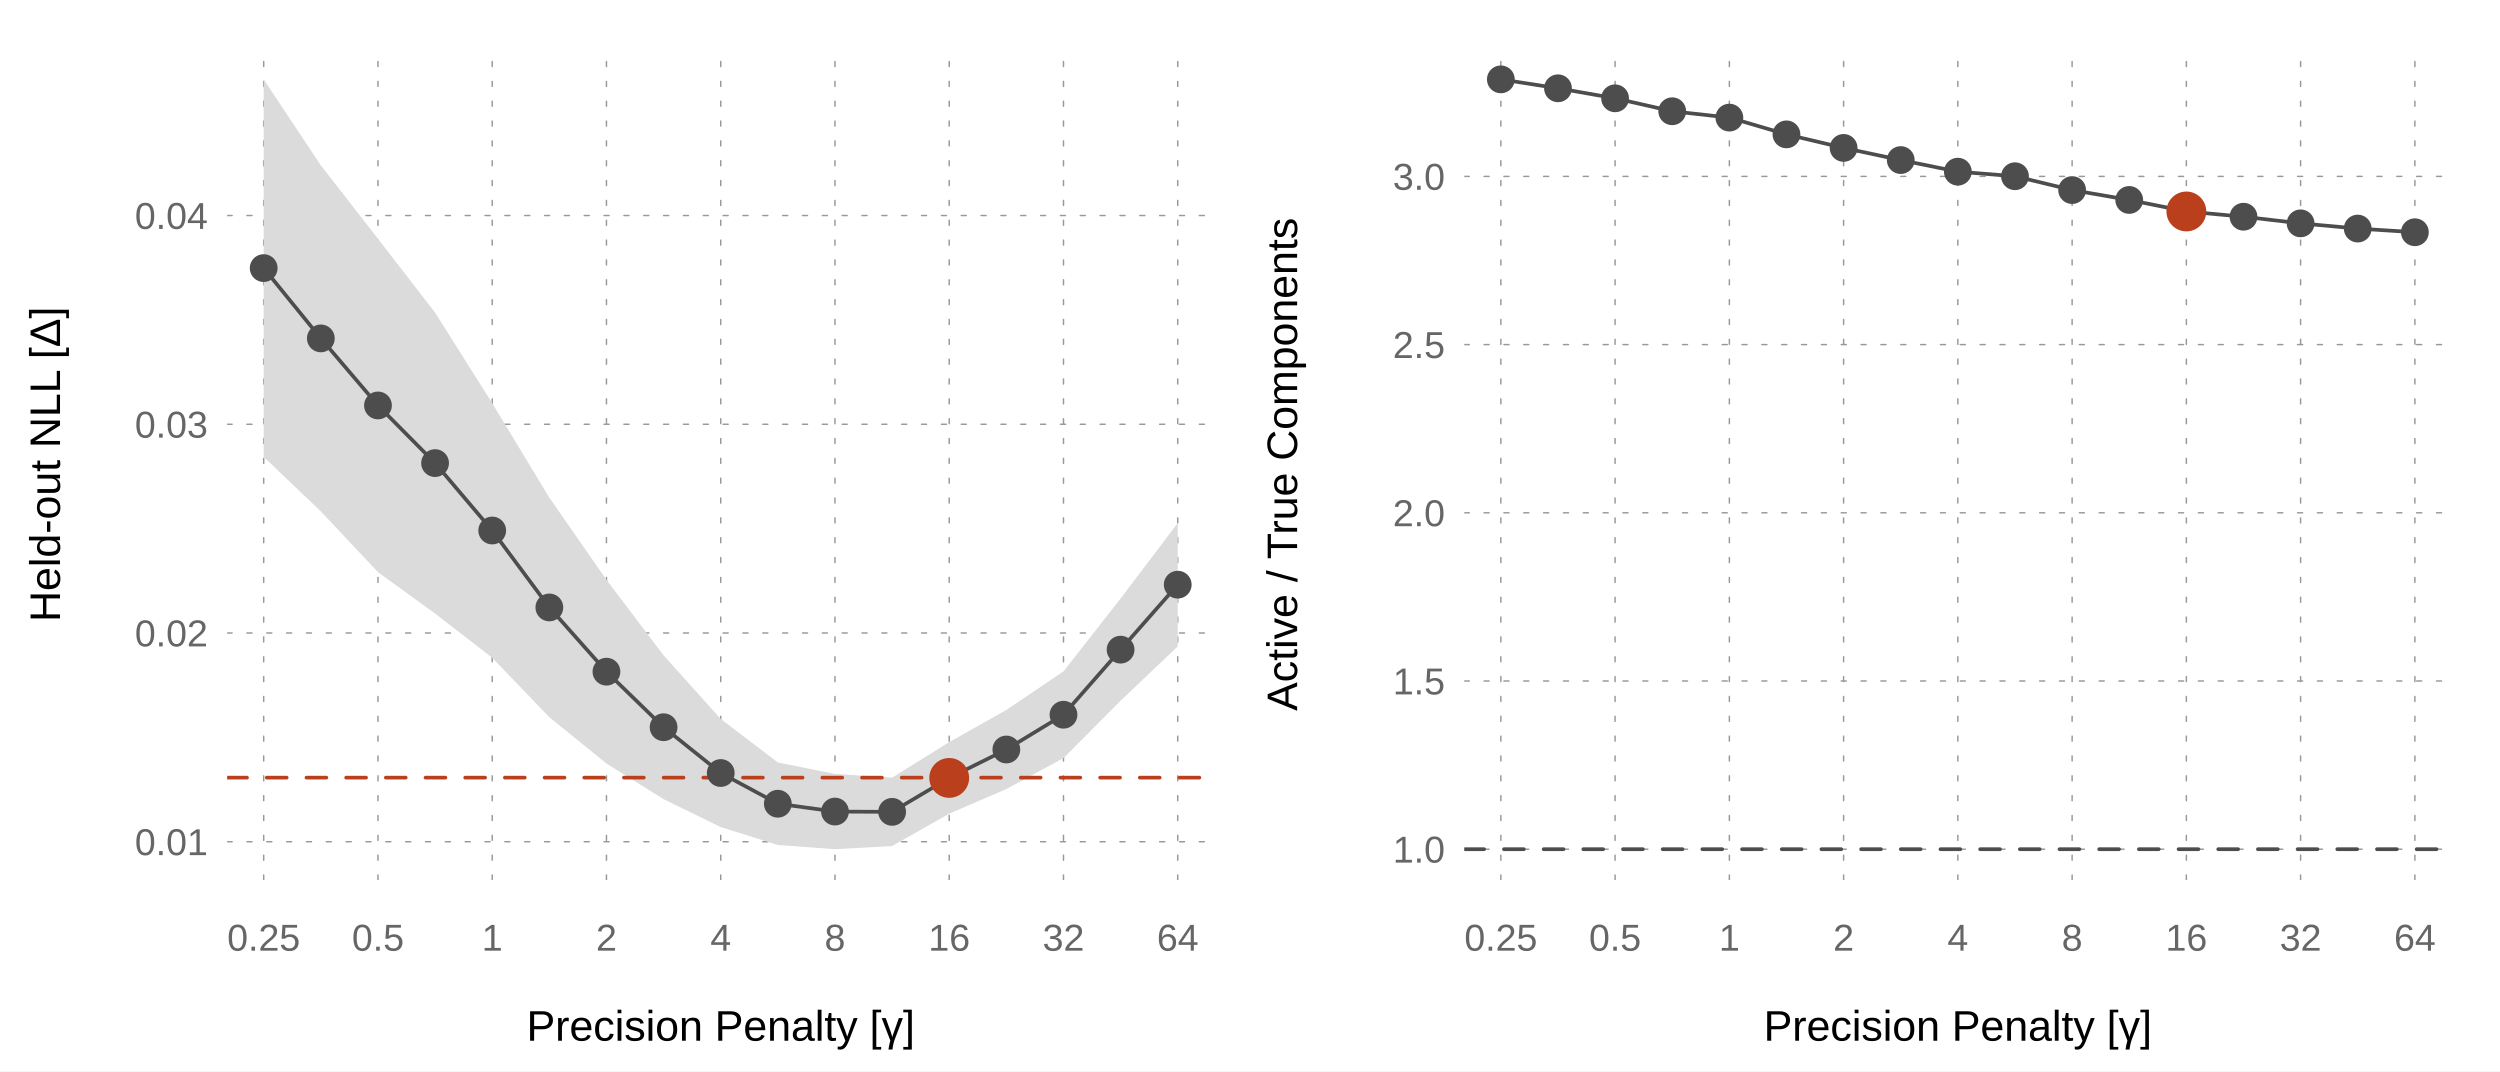
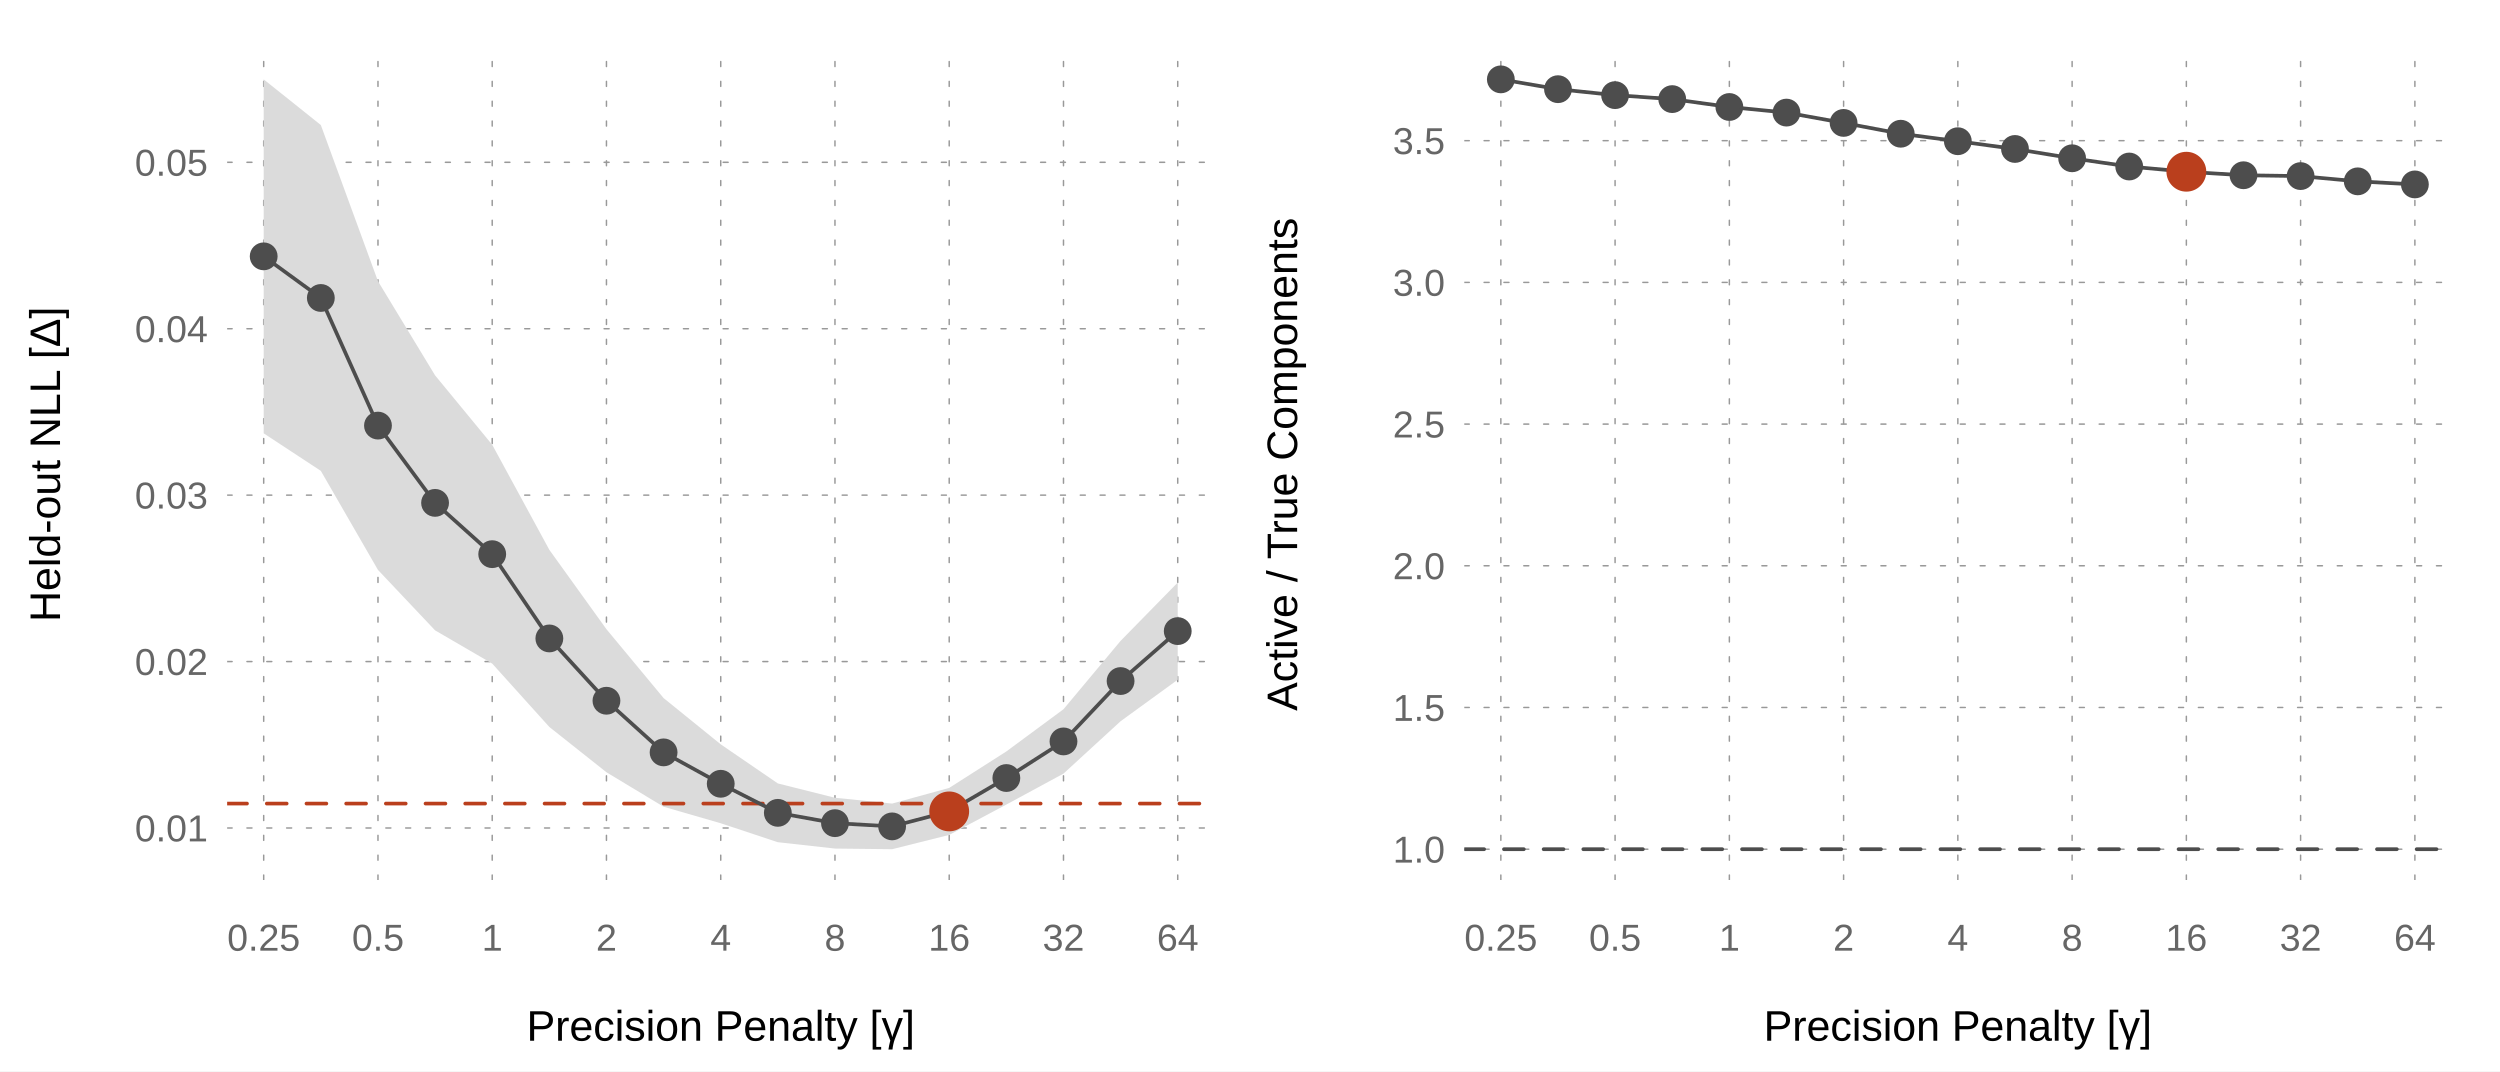
<svg xmlns="http://www.w3.org/2000/svg" width="504.00pt" height="216.00pt" viewBox="0 0 504.00 216.00">
  <g class="svglite">
    <defs>
      <style type="text/css">
    .svglite line, .svglite polyline, .svglite polygon, .svglite path, .svglite rect, .svglite circle {
      fill: none;
      stroke: #000000;
      stroke-linecap: round;
      stroke-linejoin: round;
      stroke-miterlimit: 10.00;
    }
    .svglite text {
      white-space: pre;
    }
    .svglite g.glyphgroup path {
      fill: inherit;
      stroke: none;
    }
  </style>
    </defs>
    <rect width="100%" height="100%" style="stroke: none; fill: #FFFFFF;" />
    <defs>
      <clipPath id="cpMC4wMHw1MDQuMDB8MC4wMHwyMTYuMDA=">
        <rect x="0.00" y="0.00" width="504.00" height="216.00" />
      </clipPath>
    </defs>
    <g clip-path="url(#cpMC4wMHw1MDQuMDB8MC4wMHwyMTYuMDA=)">
</g>
    <defs>
      <clipPath id="cpNDUuNzl8MjQ0LjgwfDkuNzl8MTc3LjQx">
        <rect x="45.79" y="9.79" width="199.01" height="167.62" />
      </clipPath>
    </defs>
    <g clip-path="url(#cpNDUuNzl8MjQ0LjgwfDkuNzl8MTc3LjQx)">
      <line x1="53.16" y1="177.41" x2="53.16" y2="9.79" style="stroke-width: 0.30; stroke: #999999; stroke-dasharray: 1.00,3.00;" />
      <line x1="76.20" y1="177.41" x2="76.20" y2="9.79" style="stroke-width: 0.30; stroke: #999999; stroke-dasharray: 1.00,3.00;" />
      <line x1="99.23" y1="177.41" x2="99.23" y2="9.79" style="stroke-width: 0.30; stroke: #999999; stroke-dasharray: 1.00,3.00;" />
      <line x1="122.26" y1="177.41" x2="122.26" y2="9.79" style="stroke-width: 0.30; stroke: #999999; stroke-dasharray: 1.00,3.00;" />
      <line x1="145.30" y1="177.41" x2="145.30" y2="9.79" style="stroke-width: 0.30; stroke: #999999; stroke-dasharray: 1.00,3.00;" />
      <line x1="168.33" y1="177.41" x2="168.33" y2="9.79" style="stroke-width: 0.30; stroke: #999999; stroke-dasharray: 1.00,3.00;" />
      <line x1="191.36" y1="177.41" x2="191.36" y2="9.79" style="stroke-width: 0.30; stroke: #999999; stroke-dasharray: 1.00,3.00;" />
      <line x1="214.40" y1="177.41" x2="214.40" y2="9.79" style="stroke-width: 0.30; stroke: #999999; stroke-dasharray: 1.00,3.00;" />
      <line x1="237.43" y1="177.41" x2="237.43" y2="9.79" style="stroke-width: 0.30; stroke: #999999; stroke-dasharray: 1.00,3.00;" />
-       <line x1="45.79" y1="169.69" x2="244.80" y2="169.69" style="stroke-width: 0.30; stroke: #999999; stroke-dasharray: 1.00,3.00;" />
-       <line x1="45.79" y1="127.61" x2="244.80" y2="127.61" style="stroke-width: 0.30; stroke: #999999; stroke-dasharray: 1.00,3.00;" />
-       <line x1="45.79" y1="85.53" x2="244.80" y2="85.53" style="stroke-width: 0.30; stroke: #999999; stroke-dasharray: 1.00,3.00;" />
-       <line x1="45.79" y1="43.45" x2="244.80" y2="43.45" style="stroke-width: 0.30; stroke: #999999; stroke-dasharray: 1.00,3.00;" />
-       <polygon points="53.16,92.11 64.68,103.09 76.20,115.35 87.71,123.69 99.23,132.61 110.75,144.59 122.26,153.93 133.78,161.11 145.30,166.74 156.81,170.35 168.33,171.20 179.85,170.56 191.36,164.04 202.88,159.07 214.40,152.83 225.91,141.27 237.43,130.31 237.43,105.44 225.91,120.66 214.40,135.35 202.88,143.12 191.36,149.61 179.85,156.77 168.33,156.02 156.81,153.71 145.30,144.94 133.78,132.11 122.26,116.89 110.75,100.33 99.23,81.28 87.71,63.02 76.20,48.13 64.68,33.34 53.16,16.00 " style="stroke-width: 0.75; stroke: none; fill: #DBDBDB;" />
-       <line x1="45.79" y1="156.77" x2="244.80" y2="156.77" style="stroke-width: 0.75; stroke: #BA3F1D; stroke-dasharray: 4.00,4.00;" />
-       <polyline points="53.16,54.05 64.68,68.22 76.20,81.74 87.71,93.36 99.23,106.95 110.75,122.46 122.26,135.41 133.78,146.61 145.30,155.84 156.81,162.03 168.33,163.61 179.85,163.67 191.36,156.83 202.88,151.10 214.40,144.09 225.91,130.97 237.43,117.87 " style="stroke-width: 0.75; stroke: #4D4D4D;" />
-       <circle cx="53.16" cy="54.05" r="2.43" style="stroke-width: 0.75; stroke: #4D4D4D; fill: #4D4D4D;" />
-       <circle cx="64.68" cy="68.22" r="2.43" style="stroke-width: 0.75; stroke: #4D4D4D; fill: #4D4D4D;" />
-       <circle cx="76.20" cy="81.74" r="2.43" style="stroke-width: 0.75; stroke: #4D4D4D; fill: #4D4D4D;" />
-       <circle cx="87.71" cy="93.36" r="2.43" style="stroke-width: 0.75; stroke: #4D4D4D; fill: #4D4D4D;" />
-       <circle cx="99.23" cy="106.95" r="2.43" style="stroke-width: 0.75; stroke: #4D4D4D; fill: #4D4D4D;" />
-       <circle cx="110.75" cy="122.46" r="2.43" style="stroke-width: 0.75; stroke: #4D4D4D; fill: #4D4D4D;" />
-       <circle cx="122.26" cy="135.41" r="2.43" style="stroke-width: 0.75; stroke: #4D4D4D; fill: #4D4D4D;" />
-       <circle cx="133.78" cy="146.61" r="2.43" style="stroke-width: 0.75; stroke: #4D4D4D; fill: #4D4D4D;" />
-       <circle cx="145.30" cy="155.84" r="2.43" style="stroke-width: 0.75; stroke: #4D4D4D; fill: #4D4D4D;" />
-       <circle cx="156.81" cy="162.03" r="2.43" style="stroke-width: 0.75; stroke: #4D4D4D; fill: #4D4D4D;" />
-       <circle cx="168.33" cy="163.61" r="2.43" style="stroke-width: 0.75; stroke: #4D4D4D; fill: #4D4D4D;" />
-       <circle cx="179.85" cy="163.67" r="2.43" style="stroke-width: 0.75; stroke: #4D4D4D; fill: #4D4D4D;" />
-       <circle cx="191.36" cy="156.83" r="2.43" style="stroke-width: 0.75; stroke: #4D4D4D; fill: #4D4D4D;" />
-       <circle cx="202.88" cy="151.10" r="2.43" style="stroke-width: 0.75; stroke: #4D4D4D; fill: #4D4D4D;" />
-       <circle cx="214.40" cy="144.09" r="2.43" style="stroke-width: 0.75; stroke: #4D4D4D; fill: #4D4D4D;" />
-       <circle cx="225.91" cy="130.97" r="2.43" style="stroke-width: 0.75; stroke: #4D4D4D; fill: #4D4D4D;" />
-       <circle cx="237.43" cy="117.87" r="2.43" style="stroke-width: 0.75; stroke: #4D4D4D; fill: #4D4D4D;" />
-       <circle cx="191.36" cy="156.83" r="3.64" style="stroke-width: 0.75; stroke: #BA3F1D; fill: #BA3F1D;" />
+       <line x1="45.79" y1="166.92" x2="244.80" y2="166.92" style="stroke-width: 0.30; stroke: #999999; stroke-dasharray: 1.00,3.00;" />
+       <line x1="45.79" y1="133.37" x2="244.80" y2="133.37" style="stroke-width: 0.30; stroke: #999999; stroke-dasharray: 1.00,3.00;" />
+       <line x1="45.79" y1="99.82" x2="244.80" y2="99.82" style="stroke-width: 0.30; stroke: #999999; stroke-dasharray: 1.00,3.00;" />
+       <line x1="45.79" y1="66.27" x2="244.80" y2="66.27" style="stroke-width: 0.30; stroke: #999999; stroke-dasharray: 1.00,3.00;" />
+       <line x1="45.79" y1="32.72" x2="244.80" y2="32.72" style="stroke-width: 0.30; stroke: #999999; stroke-dasharray: 1.00,3.00;" />
+       <polygon points="53.16,87.36 64.68,94.93 76.20,114.90 87.71,127.08 99.23,133.78 110.75,146.56 122.26,155.69 133.78,162.64 145.30,165.97 156.81,169.79 168.33,171.07 179.85,171.20 191.36,168.32 202.88,162.20 214.40,155.96 225.91,145.40 237.43,137.03 237.43,117.44 225.91,129.20 214.40,142.98 202.88,151.49 191.36,158.84 179.85,162.00 168.33,160.83 156.81,157.94 145.30,150.06 133.78,140.73 122.26,126.85 110.75,110.85 99.23,89.66 87.71,75.67 76.20,56.69 64.68,25.21 53.16,16.00 " style="stroke-width: 0.75; stroke: none; fill: #DBDBDB;" />
+       <line x1="45.79" y1="162.00" x2="244.80" y2="162.00" style="stroke-width: 0.75; stroke: #BA3F1D; stroke-dasharray: 4.00,4.00;" />
+       <polyline points="53.16,51.68 64.68,60.07 76.20,85.80 87.71,101.38 99.23,111.72 110.75,128.71 122.26,141.27 133.78,151.68 145.30,158.01 156.81,163.87 168.33,165.95 179.85,166.60 191.36,163.58 202.88,156.85 214.40,149.47 225.91,137.30 237.43,127.23 " style="stroke-width: 0.75; stroke: #4D4D4D;" />
+       <circle cx="53.16" cy="51.68" r="2.43" style="stroke-width: 0.75; stroke: #4D4D4D; fill: #4D4D4D;" />
+       <circle cx="64.68" cy="60.07" r="2.43" style="stroke-width: 0.75; stroke: #4D4D4D; fill: #4D4D4D;" />
+       <circle cx="76.20" cy="85.80" r="2.43" style="stroke-width: 0.75; stroke: #4D4D4D; fill: #4D4D4D;" />
+       <circle cx="87.71" cy="101.38" r="2.43" style="stroke-width: 0.75; stroke: #4D4D4D; fill: #4D4D4D;" />
+       <circle cx="99.23" cy="111.72" r="2.43" style="stroke-width: 0.75; stroke: #4D4D4D; fill: #4D4D4D;" />
+       <circle cx="110.75" cy="128.71" r="2.43" style="stroke-width: 0.75; stroke: #4D4D4D; fill: #4D4D4D;" />
+       <circle cx="122.26" cy="141.27" r="2.43" style="stroke-width: 0.75; stroke: #4D4D4D; fill: #4D4D4D;" />
+       <circle cx="133.78" cy="151.68" r="2.43" style="stroke-width: 0.75; stroke: #4D4D4D; fill: #4D4D4D;" />
+       <circle cx="145.30" cy="158.01" r="2.43" style="stroke-width: 0.75; stroke: #4D4D4D; fill: #4D4D4D;" />
+       <circle cx="156.81" cy="163.87" r="2.43" style="stroke-width: 0.75; stroke: #4D4D4D; fill: #4D4D4D;" />
+       <circle cx="168.33" cy="165.95" r="2.43" style="stroke-width: 0.75; stroke: #4D4D4D; fill: #4D4D4D;" />
+       <circle cx="179.85" cy="166.60" r="2.43" style="stroke-width: 0.75; stroke: #4D4D4D; fill: #4D4D4D;" />
+       <circle cx="191.36" cy="163.58" r="2.43" style="stroke-width: 0.75; stroke: #4D4D4D; fill: #4D4D4D;" />
+       <circle cx="202.88" cy="156.85" r="2.43" style="stroke-width: 0.75; stroke: #4D4D4D; fill: #4D4D4D;" />
+       <circle cx="214.40" cy="149.47" r="2.43" style="stroke-width: 0.75; stroke: #4D4D4D; fill: #4D4D4D;" />
+       <circle cx="225.91" cy="137.30" r="2.43" style="stroke-width: 0.75; stroke: #4D4D4D; fill: #4D4D4D;" />
+       <circle cx="237.43" cy="127.23" r="2.43" style="stroke-width: 0.75; stroke: #4D4D4D; fill: #4D4D4D;" />
+       <circle cx="191.36" cy="163.58" r="3.64" style="stroke-width: 0.75; stroke: #BA3F1D; fill: #BA3F1D;" />
    </g>
    <g clip-path="url(#cpMC4wMHw1MDQuMDB8MC4wMHwyMTYuMDA=)">
      <text x="53.16" y="191.66" text-anchor="middle" style="font-size: 7.56px;fill: #666666; font-family: &quot;Arial&quot;;" textLength="14.70px" lengthAdjust="spacingAndGlyphs">0.25</text>
      <text x="76.20" y="191.66" text-anchor="middle" style="font-size: 7.56px;fill: #666666; font-family: &quot;Arial&quot;;" textLength="10.50px" lengthAdjust="spacingAndGlyphs">0.5</text>
      <text x="99.23" y="191.66" text-anchor="middle" style="font-size: 7.56px;fill: #666666; font-family: &quot;Arial&quot;;" textLength="4.20px" lengthAdjust="spacingAndGlyphs">1</text>
      <text x="122.26" y="191.66" text-anchor="middle" style="font-size: 7.56px;fill: #666666; font-family: &quot;Arial&quot;;" textLength="4.20px" lengthAdjust="spacingAndGlyphs">2</text>
      <text x="145.30" y="191.66" text-anchor="middle" style="font-size: 7.56px;fill: #666666; font-family: &quot;Arial&quot;;" textLength="4.20px" lengthAdjust="spacingAndGlyphs">4</text>
      <text x="168.33" y="191.66" text-anchor="middle" style="font-size: 7.56px;fill: #666666; font-family: &quot;Arial&quot;;" textLength="4.20px" lengthAdjust="spacingAndGlyphs">8</text>
      <text x="191.36" y="191.66" text-anchor="middle" style="font-size: 7.56px;fill: #666666; font-family: &quot;Arial&quot;;" textLength="8.41px" lengthAdjust="spacingAndGlyphs">16</text>
      <text x="214.40" y="191.66" text-anchor="middle" style="font-size: 7.56px;fill: #666666; font-family: &quot;Arial&quot;;" textLength="8.41px" lengthAdjust="spacingAndGlyphs">32</text>
      <text x="237.43" y="191.66" text-anchor="middle" style="font-size: 7.56px;fill: #666666; font-family: &quot;Arial&quot;;" textLength="8.41px" lengthAdjust="spacingAndGlyphs">64</text>
-       <text x="41.90" y="172.39" text-anchor="end" style="font-size: 7.56px;fill: #666666; font-family: &quot;Arial&quot;;" textLength="14.70px" lengthAdjust="spacingAndGlyphs">0.01</text>
-       <text x="41.90" y="130.31" text-anchor="end" style="font-size: 7.56px;fill: #666666; font-family: &quot;Arial&quot;;" textLength="14.70px" lengthAdjust="spacingAndGlyphs">0.02</text>
-       <text x="41.90" y="88.23" text-anchor="end" style="font-size: 7.56px;fill: #666666; font-family: &quot;Arial&quot;;" textLength="14.70px" lengthAdjust="spacingAndGlyphs">0.03</text>
-       <text x="41.90" y="46.15" text-anchor="end" style="font-size: 7.56px;fill: #666666; font-family: &quot;Arial&quot;;" textLength="14.70px" lengthAdjust="spacingAndGlyphs">0.04</text>
+       <text x="41.90" y="169.62" text-anchor="end" style="font-size: 7.56px;fill: #666666; font-family: &quot;Arial&quot;;" textLength="14.70px" lengthAdjust="spacingAndGlyphs">0.01</text>
+       <text x="41.90" y="136.07" text-anchor="end" style="font-size: 7.56px;fill: #666666; font-family: &quot;Arial&quot;;" textLength="14.70px" lengthAdjust="spacingAndGlyphs">0.02</text>
+       <text x="41.90" y="102.52" text-anchor="end" style="font-size: 7.56px;fill: #666666; font-family: &quot;Arial&quot;;" textLength="14.70px" lengthAdjust="spacingAndGlyphs">0.03</text>
+       <text x="41.90" y="68.97" text-anchor="end" style="font-size: 7.56px;fill: #666666; font-family: &quot;Arial&quot;;" textLength="14.70px" lengthAdjust="spacingAndGlyphs">0.04</text>
+       <text x="41.90" y="35.42" text-anchor="end" style="font-size: 7.56px;fill: #666666; font-family: &quot;Arial&quot;;" textLength="14.70px" lengthAdjust="spacingAndGlyphs">0.05</text>
    </g>
    <defs>
      <clipPath id="cpMi41OXwyNTIuMDB8Mi41OXwyMTMuNDE=">
        <rect x="2.59" y="2.59" width="249.41" height="210.82" />
      </clipPath>
    </defs>
    <g clip-path="url(#cpMi41OXwyNTIuMDB8Mi41OXwyMTMuNDE=)">
      <text x="145.30" y="209.81" text-anchor="middle" style="font-size: 8.64px; font-family: &quot;Arial&quot;;" textLength="78.12px" lengthAdjust="spacingAndGlyphs">Precision Penalty [γ]</text>
      <text transform="translate(12.10,93.60) rotate(-90)" text-anchor="middle" style="font-size: 8.64px; font-family: &quot;Arial&quot;;" textLength="63.45px" lengthAdjust="spacingAndGlyphs">Held-out NLL [Δ]</text>
    </g>
    <defs>
      <clipPath id="cpMjk1LjIwfDQ5NC4yMXw5Ljc5fDE3Ny40MQ==">
        <rect x="295.20" y="9.79" width="199.01" height="167.62" />
      </clipPath>
    </defs>
    <g clip-path="url(#cpMjk1LjIwfDQ5NC4yMXw5Ljc5fDE3Ny40MQ==)">
      <line x1="302.57" y1="177.41" x2="302.57" y2="9.79" style="stroke-width: 0.30; stroke: #999999; stroke-dasharray: 1.00,3.00;" />
      <line x1="325.60" y1="177.41" x2="325.60" y2="9.79" style="stroke-width: 0.30; stroke: #999999; stroke-dasharray: 1.00,3.00;" />
      <line x1="348.64" y1="177.41" x2="348.64" y2="9.79" style="stroke-width: 0.30; stroke: #999999; stroke-dasharray: 1.00,3.00;" />
      <line x1="371.67" y1="177.41" x2="371.67" y2="9.79" style="stroke-width: 0.30; stroke: #999999; stroke-dasharray: 1.00,3.00;" />
      <line x1="394.70" y1="177.41" x2="394.70" y2="9.79" style="stroke-width: 0.30; stroke: #999999; stroke-dasharray: 1.00,3.00;" />
      <line x1="417.74" y1="177.41" x2="417.74" y2="9.79" style="stroke-width: 0.30; stroke: #999999; stroke-dasharray: 1.00,3.00;" />
      <line x1="440.77" y1="177.41" x2="440.77" y2="9.79" style="stroke-width: 0.30; stroke: #999999; stroke-dasharray: 1.00,3.00;" />
      <line x1="463.80" y1="177.41" x2="463.80" y2="9.79" style="stroke-width: 0.30; stroke: #999999; stroke-dasharray: 1.00,3.00;" />
      <line x1="486.84" y1="177.41" x2="486.84" y2="9.79" style="stroke-width: 0.30; stroke: #999999; stroke-dasharray: 1.00,3.00;" />
      <line x1="295.20" y1="171.20" x2="494.21" y2="171.20" style="stroke-width: 0.30; stroke: #999999; stroke-dasharray: 1.00,3.00;" />
-       <line x1="295.20" y1="137.29" x2="494.21" y2="137.29" style="stroke-width: 0.30; stroke: #999999; stroke-dasharray: 1.00,3.00;" />
-       <line x1="295.20" y1="103.38" x2="494.21" y2="103.38" style="stroke-width: 0.30; stroke: #999999; stroke-dasharray: 1.00,3.00;" />
-       <line x1="295.20" y1="69.47" x2="494.21" y2="69.47" style="stroke-width: 0.30; stroke: #999999; stroke-dasharray: 1.00,3.00;" />
-       <line x1="295.20" y1="35.56" x2="494.21" y2="35.56" style="stroke-width: 0.30; stroke: #999999; stroke-dasharray: 1.00,3.00;" />
+       <line x1="295.20" y1="142.63" x2="494.21" y2="142.63" style="stroke-width: 0.30; stroke: #999999; stroke-dasharray: 1.00,3.00;" />
+       <line x1="295.20" y1="114.06" x2="494.21" y2="114.06" style="stroke-width: 0.30; stroke: #999999; stroke-dasharray: 1.00,3.00;" />
+       <line x1="295.20" y1="85.50" x2="494.21" y2="85.50" style="stroke-width: 0.30; stroke: #999999; stroke-dasharray: 1.00,3.00;" />
+       <line x1="295.20" y1="56.93" x2="494.21" y2="56.93" style="stroke-width: 0.30; stroke: #999999; stroke-dasharray: 1.00,3.00;" />
+       <line x1="295.20" y1="28.36" x2="494.21" y2="28.36" style="stroke-width: 0.30; stroke: #999999; stroke-dasharray: 1.00,3.00;" />
      <line x1="295.20" y1="171.20" x2="494.21" y2="171.20" style="stroke-width: 0.75; stroke: #4D4D4D; stroke-dasharray: 4.00,4.00;" />
-       <polyline points="302.57,16.00 314.09,17.80 325.60,19.82 337.12,22.43 348.64,23.71 360.15,27.09 371.67,29.82 383.19,32.27 394.70,34.61 406.22,35.53 417.74,38.32 429.25,40.31 440.77,42.63 452.29,43.69 463.80,45.03 475.32,46.08 486.84,46.82 " style="stroke-width: 0.75; stroke: #4D4D4D;" />
+       <polyline points="302.57,16.00 314.09,17.98 325.60,19.18 337.12,19.98 348.64,21.57 360.15,22.70 371.67,24.78 383.19,26.96 394.70,28.47 406.22,30.03 417.74,31.91 429.25,33.57 440.77,34.62 452.29,35.33 463.80,35.50 475.32,36.56 486.84,37.18 " style="stroke-width: 0.75; stroke: #4D4D4D;" />
      <circle cx="302.57" cy="16.00" r="2.43" style="stroke-width: 0.75; stroke: #4D4D4D; fill: #4D4D4D;" />
-       <circle cx="314.09" cy="17.80" r="2.43" style="stroke-width: 0.75; stroke: #4D4D4D; fill: #4D4D4D;" />
-       <circle cx="325.60" cy="19.82" r="2.43" style="stroke-width: 0.75; stroke: #4D4D4D; fill: #4D4D4D;" />
-       <circle cx="337.12" cy="22.43" r="2.43" style="stroke-width: 0.75; stroke: #4D4D4D; fill: #4D4D4D;" />
-       <circle cx="348.64" cy="23.71" r="2.43" style="stroke-width: 0.75; stroke: #4D4D4D; fill: #4D4D4D;" />
-       <circle cx="360.15" cy="27.09" r="2.43" style="stroke-width: 0.75; stroke: #4D4D4D; fill: #4D4D4D;" />
-       <circle cx="371.67" cy="29.82" r="2.43" style="stroke-width: 0.75; stroke: #4D4D4D; fill: #4D4D4D;" />
-       <circle cx="383.19" cy="32.27" r="2.43" style="stroke-width: 0.75; stroke: #4D4D4D; fill: #4D4D4D;" />
-       <circle cx="394.70" cy="34.61" r="2.43" style="stroke-width: 0.75; stroke: #4D4D4D; fill: #4D4D4D;" />
-       <circle cx="406.22" cy="35.53" r="2.43" style="stroke-width: 0.75; stroke: #4D4D4D; fill: #4D4D4D;" />
-       <circle cx="417.74" cy="38.32" r="2.43" style="stroke-width: 0.75; stroke: #4D4D4D; fill: #4D4D4D;" />
-       <circle cx="429.25" cy="40.31" r="2.43" style="stroke-width: 0.75; stroke: #4D4D4D; fill: #4D4D4D;" />
-       <circle cx="440.77" cy="42.63" r="2.43" style="stroke-width: 0.75; stroke: #4D4D4D; fill: #4D4D4D;" />
-       <circle cx="452.29" cy="43.69" r="2.43" style="stroke-width: 0.75; stroke: #4D4D4D; fill: #4D4D4D;" />
-       <circle cx="463.80" cy="45.03" r="2.43" style="stroke-width: 0.75; stroke: #4D4D4D; fill: #4D4D4D;" />
-       <circle cx="475.32" cy="46.08" r="2.43" style="stroke-width: 0.75; stroke: #4D4D4D; fill: #4D4D4D;" />
-       <circle cx="486.84" cy="46.82" r="2.43" style="stroke-width: 0.75; stroke: #4D4D4D; fill: #4D4D4D;" />
-       <circle cx="440.77" cy="42.63" r="3.64" style="stroke-width: 0.75; stroke: #BA3F1D; fill: #BA3F1D;" />
+       <circle cx="314.09" cy="17.98" r="2.43" style="stroke-width: 0.75; stroke: #4D4D4D; fill: #4D4D4D;" />
+       <circle cx="325.60" cy="19.18" r="2.43" style="stroke-width: 0.75; stroke: #4D4D4D; fill: #4D4D4D;" />
+       <circle cx="337.12" cy="19.98" r="2.43" style="stroke-width: 0.75; stroke: #4D4D4D; fill: #4D4D4D;" />
+       <circle cx="348.64" cy="21.57" r="2.43" style="stroke-width: 0.75; stroke: #4D4D4D; fill: #4D4D4D;" />
+       <circle cx="360.15" cy="22.70" r="2.43" style="stroke-width: 0.75; stroke: #4D4D4D; fill: #4D4D4D;" />
+       <circle cx="371.67" cy="24.78" r="2.43" style="stroke-width: 0.75; stroke: #4D4D4D; fill: #4D4D4D;" />
+       <circle cx="383.19" cy="26.96" r="2.43" style="stroke-width: 0.75; stroke: #4D4D4D; fill: #4D4D4D;" />
+       <circle cx="394.70" cy="28.47" r="2.43" style="stroke-width: 0.75; stroke: #4D4D4D; fill: #4D4D4D;" />
+       <circle cx="406.22" cy="30.03" r="2.43" style="stroke-width: 0.75; stroke: #4D4D4D; fill: #4D4D4D;" />
+       <circle cx="417.74" cy="31.91" r="2.43" style="stroke-width: 0.75; stroke: #4D4D4D; fill: #4D4D4D;" />
+       <circle cx="429.25" cy="33.57" r="2.43" style="stroke-width: 0.75; stroke: #4D4D4D; fill: #4D4D4D;" />
+       <circle cx="440.77" cy="34.62" r="2.43" style="stroke-width: 0.75; stroke: #4D4D4D; fill: #4D4D4D;" />
+       <circle cx="452.29" cy="35.33" r="2.43" style="stroke-width: 0.75; stroke: #4D4D4D; fill: #4D4D4D;" />
+       <circle cx="463.80" cy="35.50" r="2.43" style="stroke-width: 0.75; stroke: #4D4D4D; fill: #4D4D4D;" />
+       <circle cx="475.32" cy="36.56" r="2.43" style="stroke-width: 0.75; stroke: #4D4D4D; fill: #4D4D4D;" />
+       <circle cx="486.84" cy="37.18" r="2.43" style="stroke-width: 0.75; stroke: #4D4D4D; fill: #4D4D4D;" />
+       <circle cx="440.77" cy="34.62" r="3.64" style="stroke-width: 0.75; stroke: #BA3F1D; fill: #BA3F1D;" />
    </g>
    <g clip-path="url(#cpMC4wMHw1MDQuMDB8MC4wMHwyMTYuMDA=)">
      <text x="302.57" y="191.66" text-anchor="middle" style="font-size: 7.56px;fill: #666666; font-family: &quot;Arial&quot;;" textLength="14.70px" lengthAdjust="spacingAndGlyphs">0.25</text>
      <text x="325.60" y="191.66" text-anchor="middle" style="font-size: 7.56px;fill: #666666; font-family: &quot;Arial&quot;;" textLength="10.50px" lengthAdjust="spacingAndGlyphs">0.5</text>
      <text x="348.64" y="191.66" text-anchor="middle" style="font-size: 7.56px;fill: #666666; font-family: &quot;Arial&quot;;" textLength="4.20px" lengthAdjust="spacingAndGlyphs">1</text>
      <text x="371.67" y="191.66" text-anchor="middle" style="font-size: 7.56px;fill: #666666; font-family: &quot;Arial&quot;;" textLength="4.20px" lengthAdjust="spacingAndGlyphs">2</text>
      <text x="394.70" y="191.66" text-anchor="middle" style="font-size: 7.56px;fill: #666666; font-family: &quot;Arial&quot;;" textLength="4.20px" lengthAdjust="spacingAndGlyphs">4</text>
      <text x="417.74" y="191.66" text-anchor="middle" style="font-size: 7.56px;fill: #666666; font-family: &quot;Arial&quot;;" textLength="4.20px" lengthAdjust="spacingAndGlyphs">8</text>
      <text x="440.77" y="191.66" text-anchor="middle" style="font-size: 7.56px;fill: #666666; font-family: &quot;Arial&quot;;" textLength="8.41px" lengthAdjust="spacingAndGlyphs">16</text>
      <text x="463.80" y="191.66" text-anchor="middle" style="font-size: 7.56px;fill: #666666; font-family: &quot;Arial&quot;;" textLength="8.41px" lengthAdjust="spacingAndGlyphs">32</text>
      <text x="486.84" y="191.66" text-anchor="middle" style="font-size: 7.56px;fill: #666666; font-family: &quot;Arial&quot;;" textLength="8.41px" lengthAdjust="spacingAndGlyphs">64</text>
      <text x="291.31" y="173.90" text-anchor="end" style="font-size: 7.56px;fill: #666666; font-family: &quot;Arial&quot;;" textLength="10.50px" lengthAdjust="spacingAndGlyphs">1.0</text>
-       <text x="291.31" y="139.99" text-anchor="end" style="font-size: 7.56px;fill: #666666; font-family: &quot;Arial&quot;;" textLength="10.50px" lengthAdjust="spacingAndGlyphs">1.5</text>
-       <text x="291.31" y="106.08" text-anchor="end" style="font-size: 7.56px;fill: #666666; font-family: &quot;Arial&quot;;" textLength="10.50px" lengthAdjust="spacingAndGlyphs">2.0</text>
-       <text x="291.31" y="72.17" text-anchor="end" style="font-size: 7.56px;fill: #666666; font-family: &quot;Arial&quot;;" textLength="10.50px" lengthAdjust="spacingAndGlyphs">2.5</text>
-       <text x="291.31" y="38.26" text-anchor="end" style="font-size: 7.56px;fill: #666666; font-family: &quot;Arial&quot;;" textLength="10.50px" lengthAdjust="spacingAndGlyphs">3.0</text>
+       <text x="291.31" y="145.33" text-anchor="end" style="font-size: 7.56px;fill: #666666; font-family: &quot;Arial&quot;;" textLength="10.50px" lengthAdjust="spacingAndGlyphs">1.5</text>
+       <text x="291.31" y="116.76" text-anchor="end" style="font-size: 7.56px;fill: #666666; font-family: &quot;Arial&quot;;" textLength="10.50px" lengthAdjust="spacingAndGlyphs">2.0</text>
+       <text x="291.31" y="88.20" text-anchor="end" style="font-size: 7.56px;fill: #666666; font-family: &quot;Arial&quot;;" textLength="10.50px" lengthAdjust="spacingAndGlyphs">2.5</text>
+       <text x="291.31" y="59.63" text-anchor="end" style="font-size: 7.56px;fill: #666666; font-family: &quot;Arial&quot;;" textLength="10.50px" lengthAdjust="spacingAndGlyphs">3.0</text>
+       <text x="291.31" y="31.06" text-anchor="end" style="font-size: 7.56px;fill: #666666; font-family: &quot;Arial&quot;;" textLength="10.50px" lengthAdjust="spacingAndGlyphs">3.5</text>
    </g>
    <defs>
      <clipPath id="cpMjUyLjAwfDUwMS40MXwyLjU5fDIxMy40MQ==">
        <rect x="252.00" y="2.59" width="249.41" height="210.82" />
      </clipPath>
    </defs>
    <g clip-path="url(#cpMjUyLjAwfDUwMS40MXwyLjU5fDIxMy40MQ==)">
      <text x="394.70" y="209.81" text-anchor="middle" style="font-size: 8.64px; font-family: &quot;Arial&quot;;" textLength="78.12px" lengthAdjust="spacingAndGlyphs">Precision Penalty [γ]</text>
      <text transform="translate(261.50,93.60) rotate(-90)" text-anchor="middle" style="font-size: 8.64px; font-family: &quot;Arial&quot;;" textLength="99.22px" lengthAdjust="spacingAndGlyphs">Active / True Components</text>
    </g>
  </g>
</svg>
